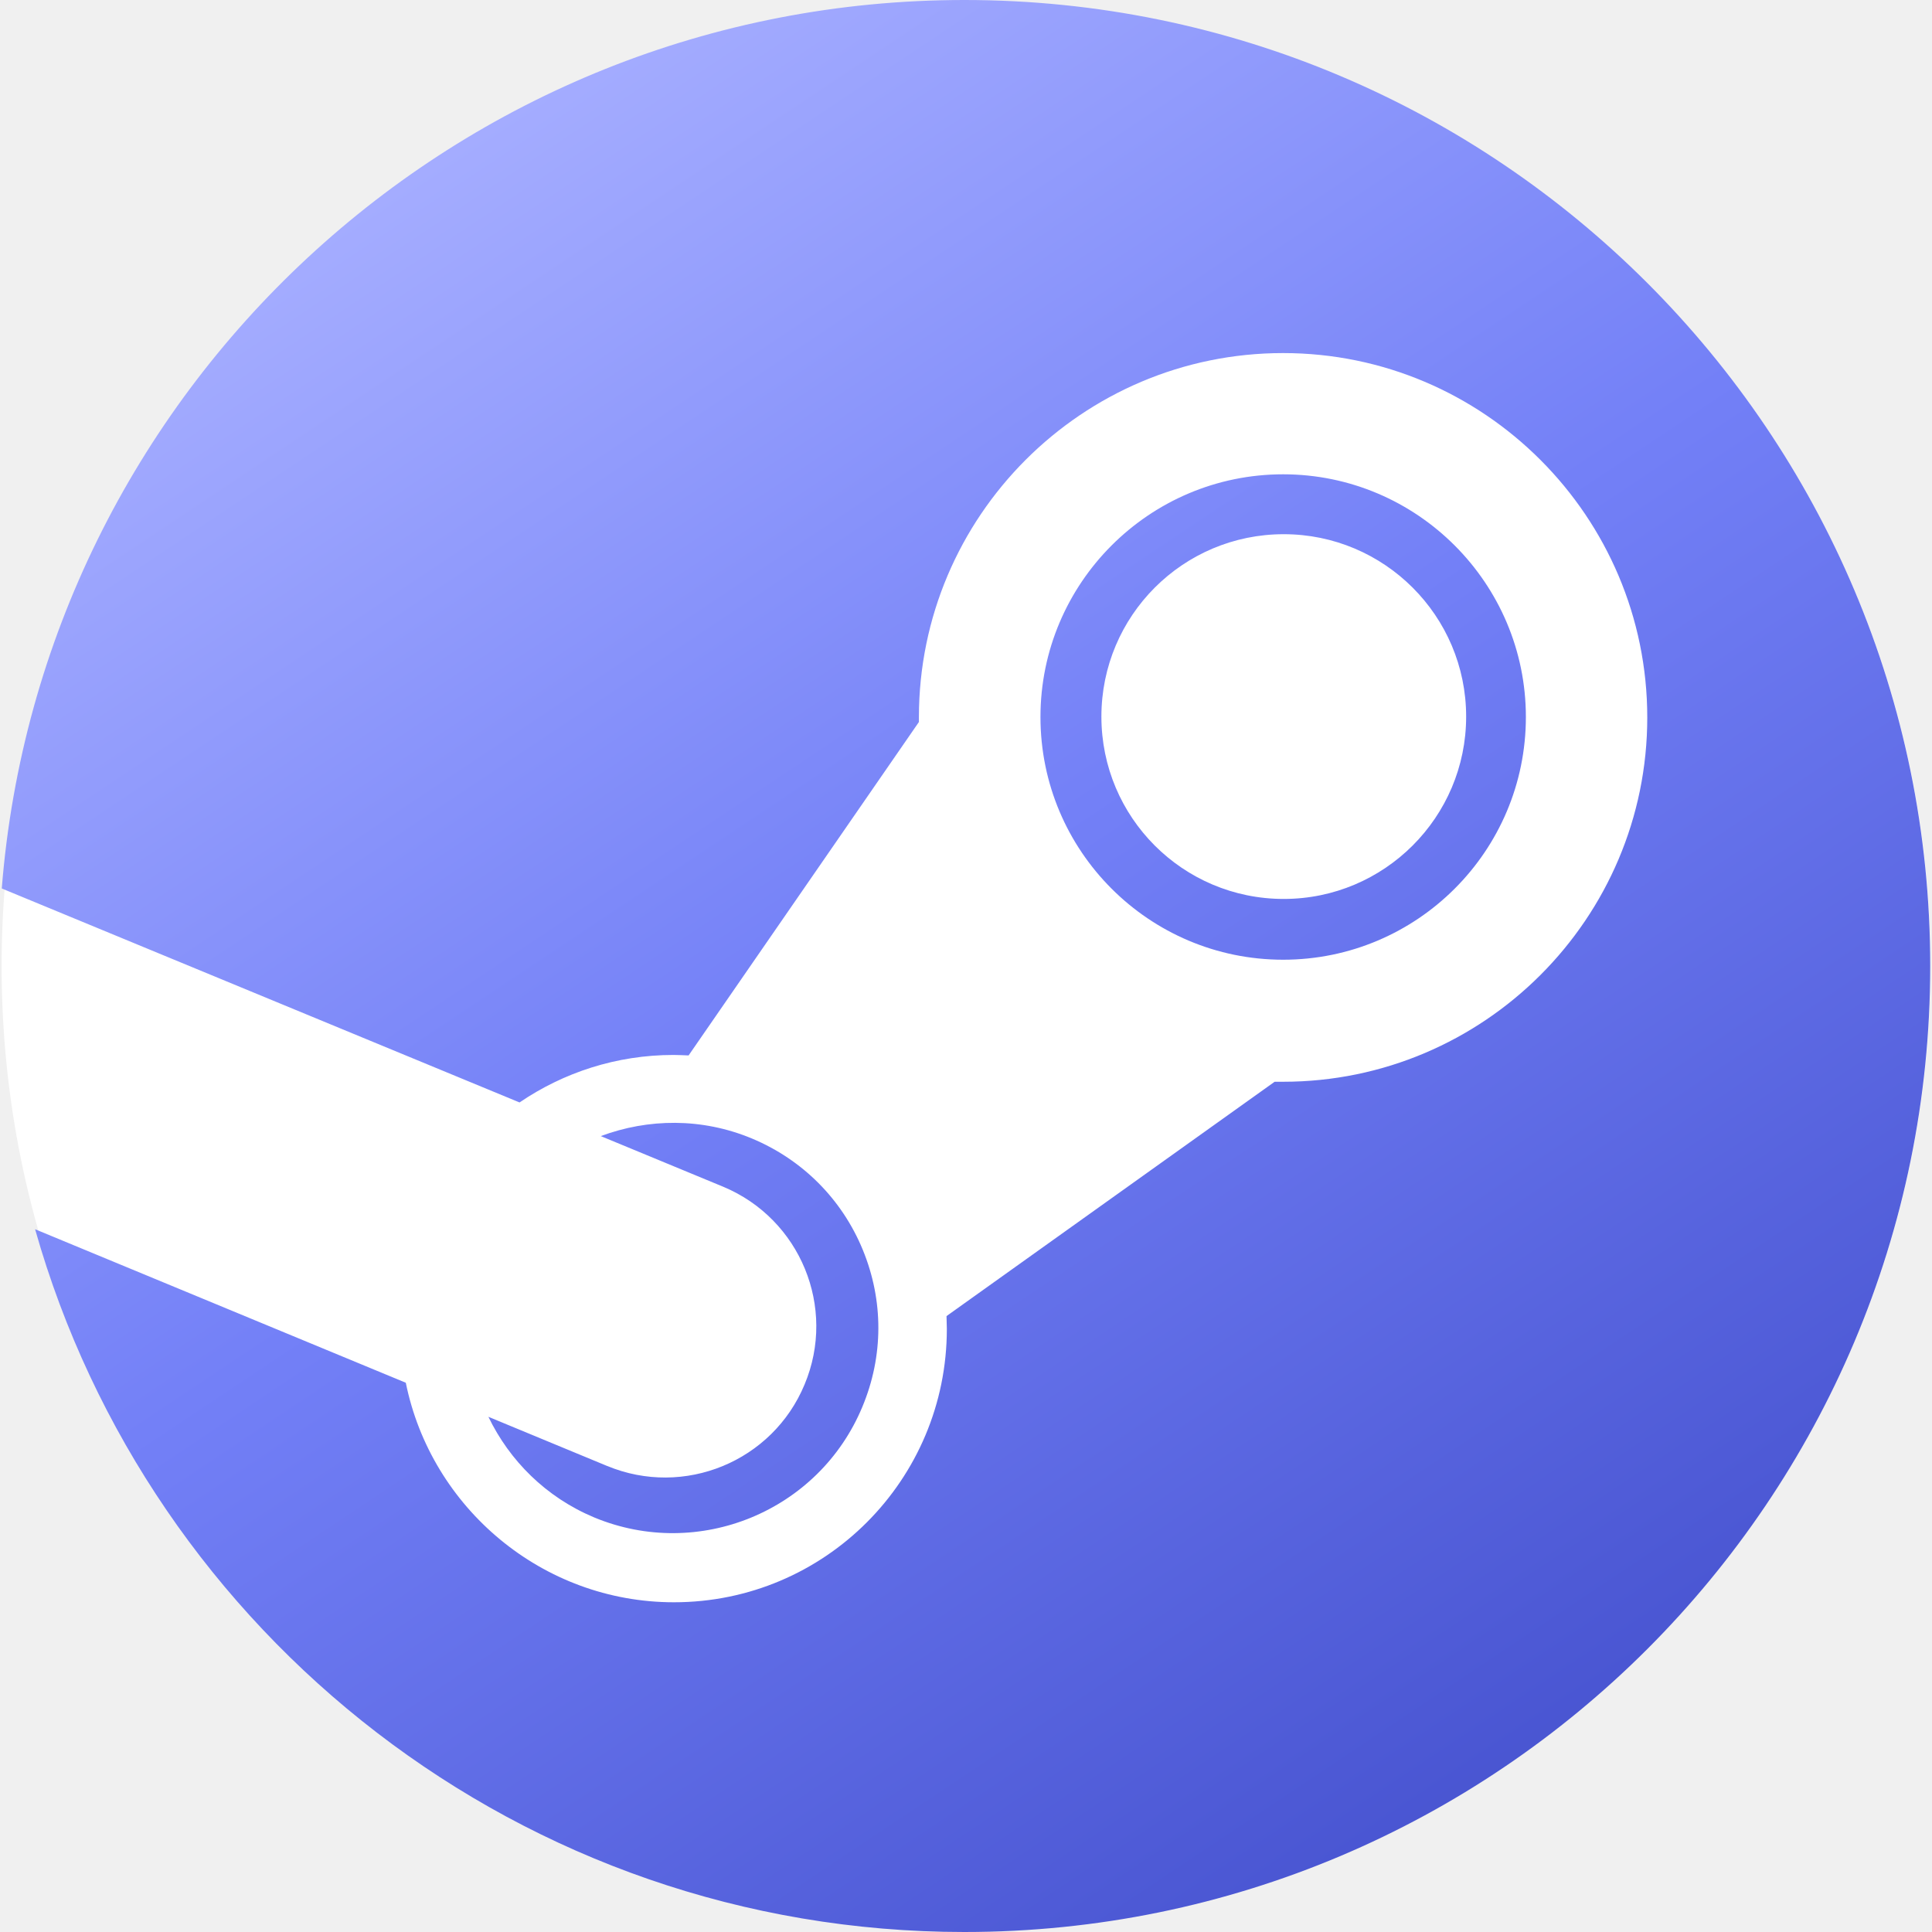
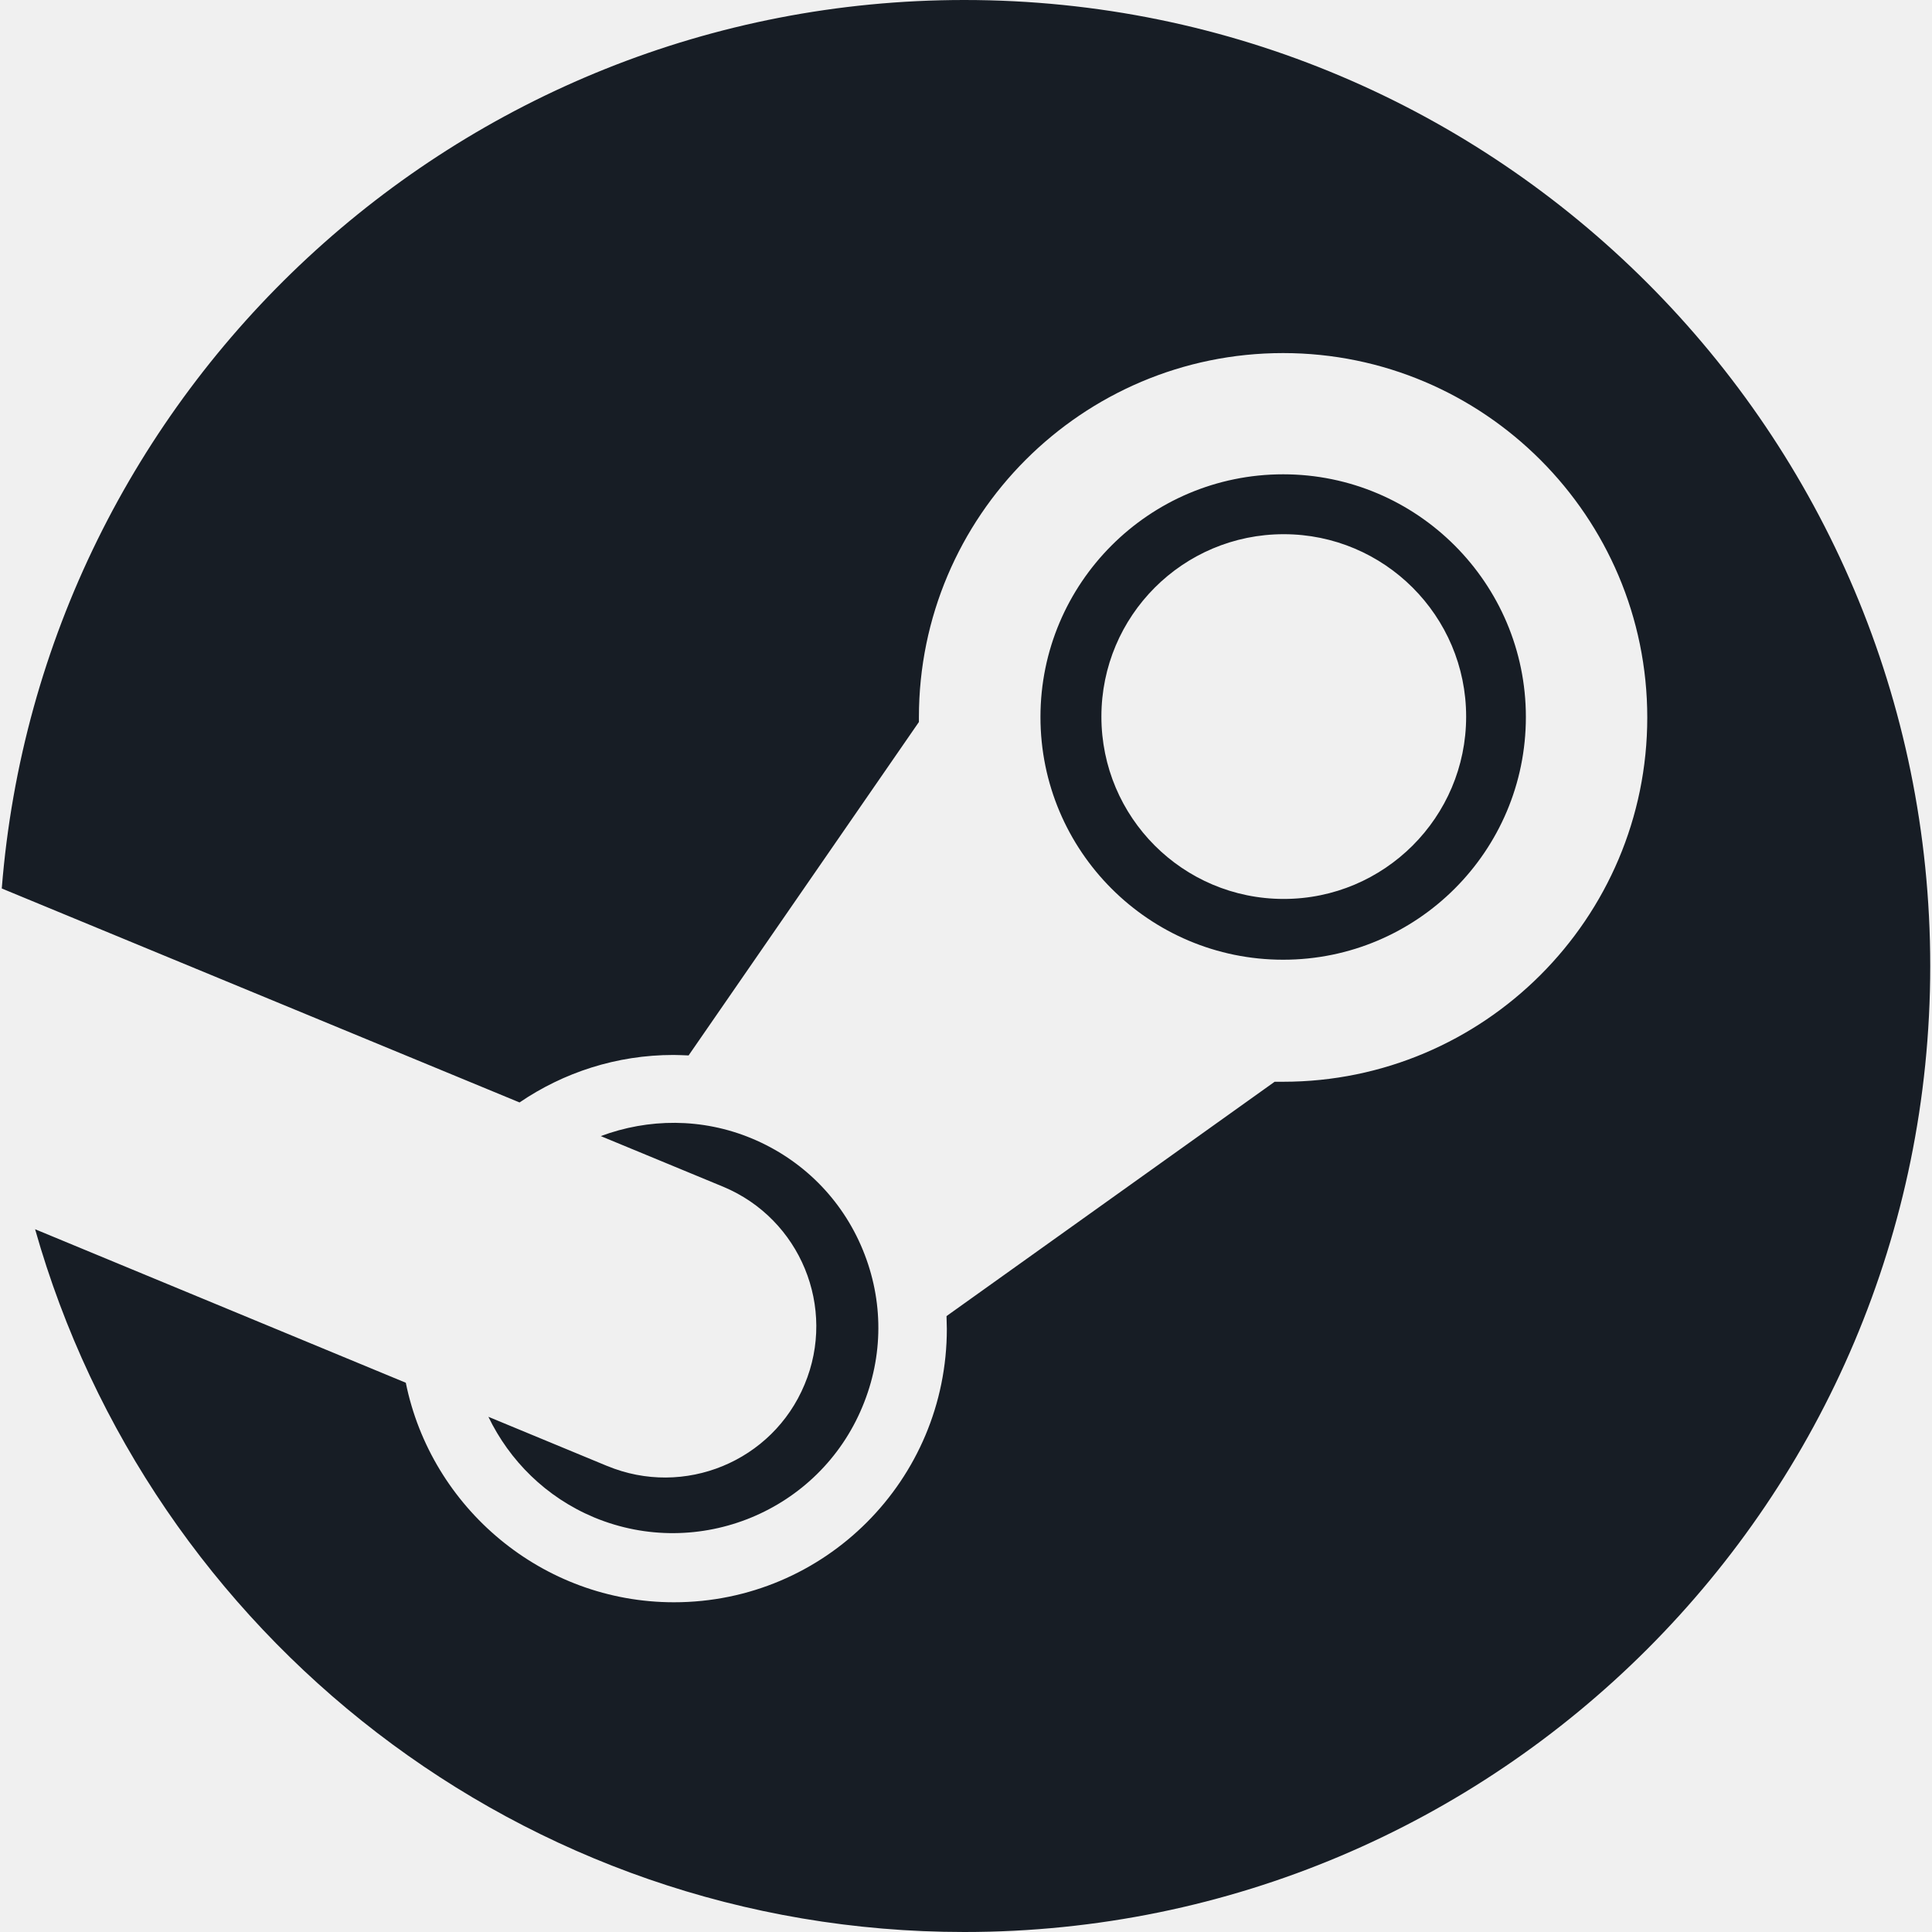
<svg xmlns="http://www.w3.org/2000/svg" width="24" height="24" role="img" viewBox="0 0 24 24">
-   <defs>
-     <linearGradient id="steam-purple" x1="5" y1="2" x2="19" y2="23" gradientUnits="userSpaceOnUse">
-       <stop stop-color="#A5ADFF" />
-       <stop offset="0.45" stop-color="#7380F7" />
-       <stop offset="1" stop-color="#4652CF" />
-     </linearGradient>
-   </defs>
-   <circle cx="12" cy="12" r="11.98" fill="#fff" />
-   <path fill="url(#steam-purple)" d="M11.979 0C5.678 0 .511 4.86.022 11.037l6.432 2.658c.545-.371 1.203-.59 1.912-.59.063 0 .125.004.188.006l2.861-4.142V8.91c0-2.495 2.028-4.524 4.524-4.524 2.494 0 4.524 2.031 4.524 4.527s-2.03 4.525-4.524 4.525h-.105l-4.076 2.911c0 .052.004.105.004.159 0 1.875-1.515 3.396-3.39 3.396-1.635 0-3.016-1.173-3.331-2.727L.436 15.27C1.862 20.307 6.486 24 11.979 24c6.627 0 11.999-5.373 11.999-12S18.605 0 11.979 0zM7.54 18.21l-1.473-.61c.262.543.714.999 1.314 1.25 1.297.539 2.793-.076 3.332-1.375.263-.63.264-1.319.005-1.949s-.75-1.121-1.377-1.383c-.624-.26-1.29-.249-1.878-.03l1.523.63c.956.4 1.409 1.5 1.009 2.455-.397.957-1.497 1.41-2.454 1.012H7.54zm11.415-9.303c0-1.662-1.353-3.015-3.015-3.015-1.665 0-3.015 1.353-3.015 3.015 0 1.665 1.35 3.015 3.015 3.015 1.663 0 3.015-1.35 3.015-3.015zm-5.273-.005c0-1.252 1.013-2.266 2.265-2.266 1.249 0 2.266 1.014 2.266 2.266 0 1.251-1.017 2.265-2.266 2.265-1.253 0-2.265-1.014-2.265-2.265z" />
+   <path fill="#171D25" d="M11.979 0C5.678 0 .511 4.86.022 11.037l6.432 2.658c.545-.371 1.203-.59 1.912-.59.063 0 .125.004.188.006l2.861-4.142V8.91c0-2.495 2.028-4.524 4.524-4.524 2.494 0 4.524 2.031 4.524 4.527s-2.03 4.525-4.524 4.525h-.105l-4.076 2.911c0 .052.004.105.004.159 0 1.875-1.515 3.396-3.39 3.396-1.635 0-3.016-1.173-3.331-2.727L.436 15.27C1.862 20.307 6.486 24 11.979 24c6.627 0 11.999-5.373 11.999-12S18.605 0 11.979 0zM7.54 18.21l-1.473-.61c.262.543.714.999 1.314 1.25 1.297.539 2.793-.076 3.332-1.375.263-.63.264-1.319.005-1.949s-.75-1.121-1.377-1.383c-.624-.26-1.29-.249-1.878-.03l1.523.63c.956.4 1.409 1.5 1.009 2.455-.397.957-1.497 1.41-2.454 1.012H7.54zm11.415-9.303c0-1.662-1.353-3.015-3.015-3.015-1.665 0-3.015 1.353-3.015 3.015 0 1.665 1.35 3.015 3.015 3.015 1.663 0 3.015-1.35 3.015-3.015zm-5.273-.005c0-1.252 1.013-2.266 2.265-2.266 1.249 0 2.266 1.014 2.266 2.266 0 1.251-1.017 2.265-2.266 2.265-1.253 0-2.265-1.014-2.265-2.265z" />
</svg>
